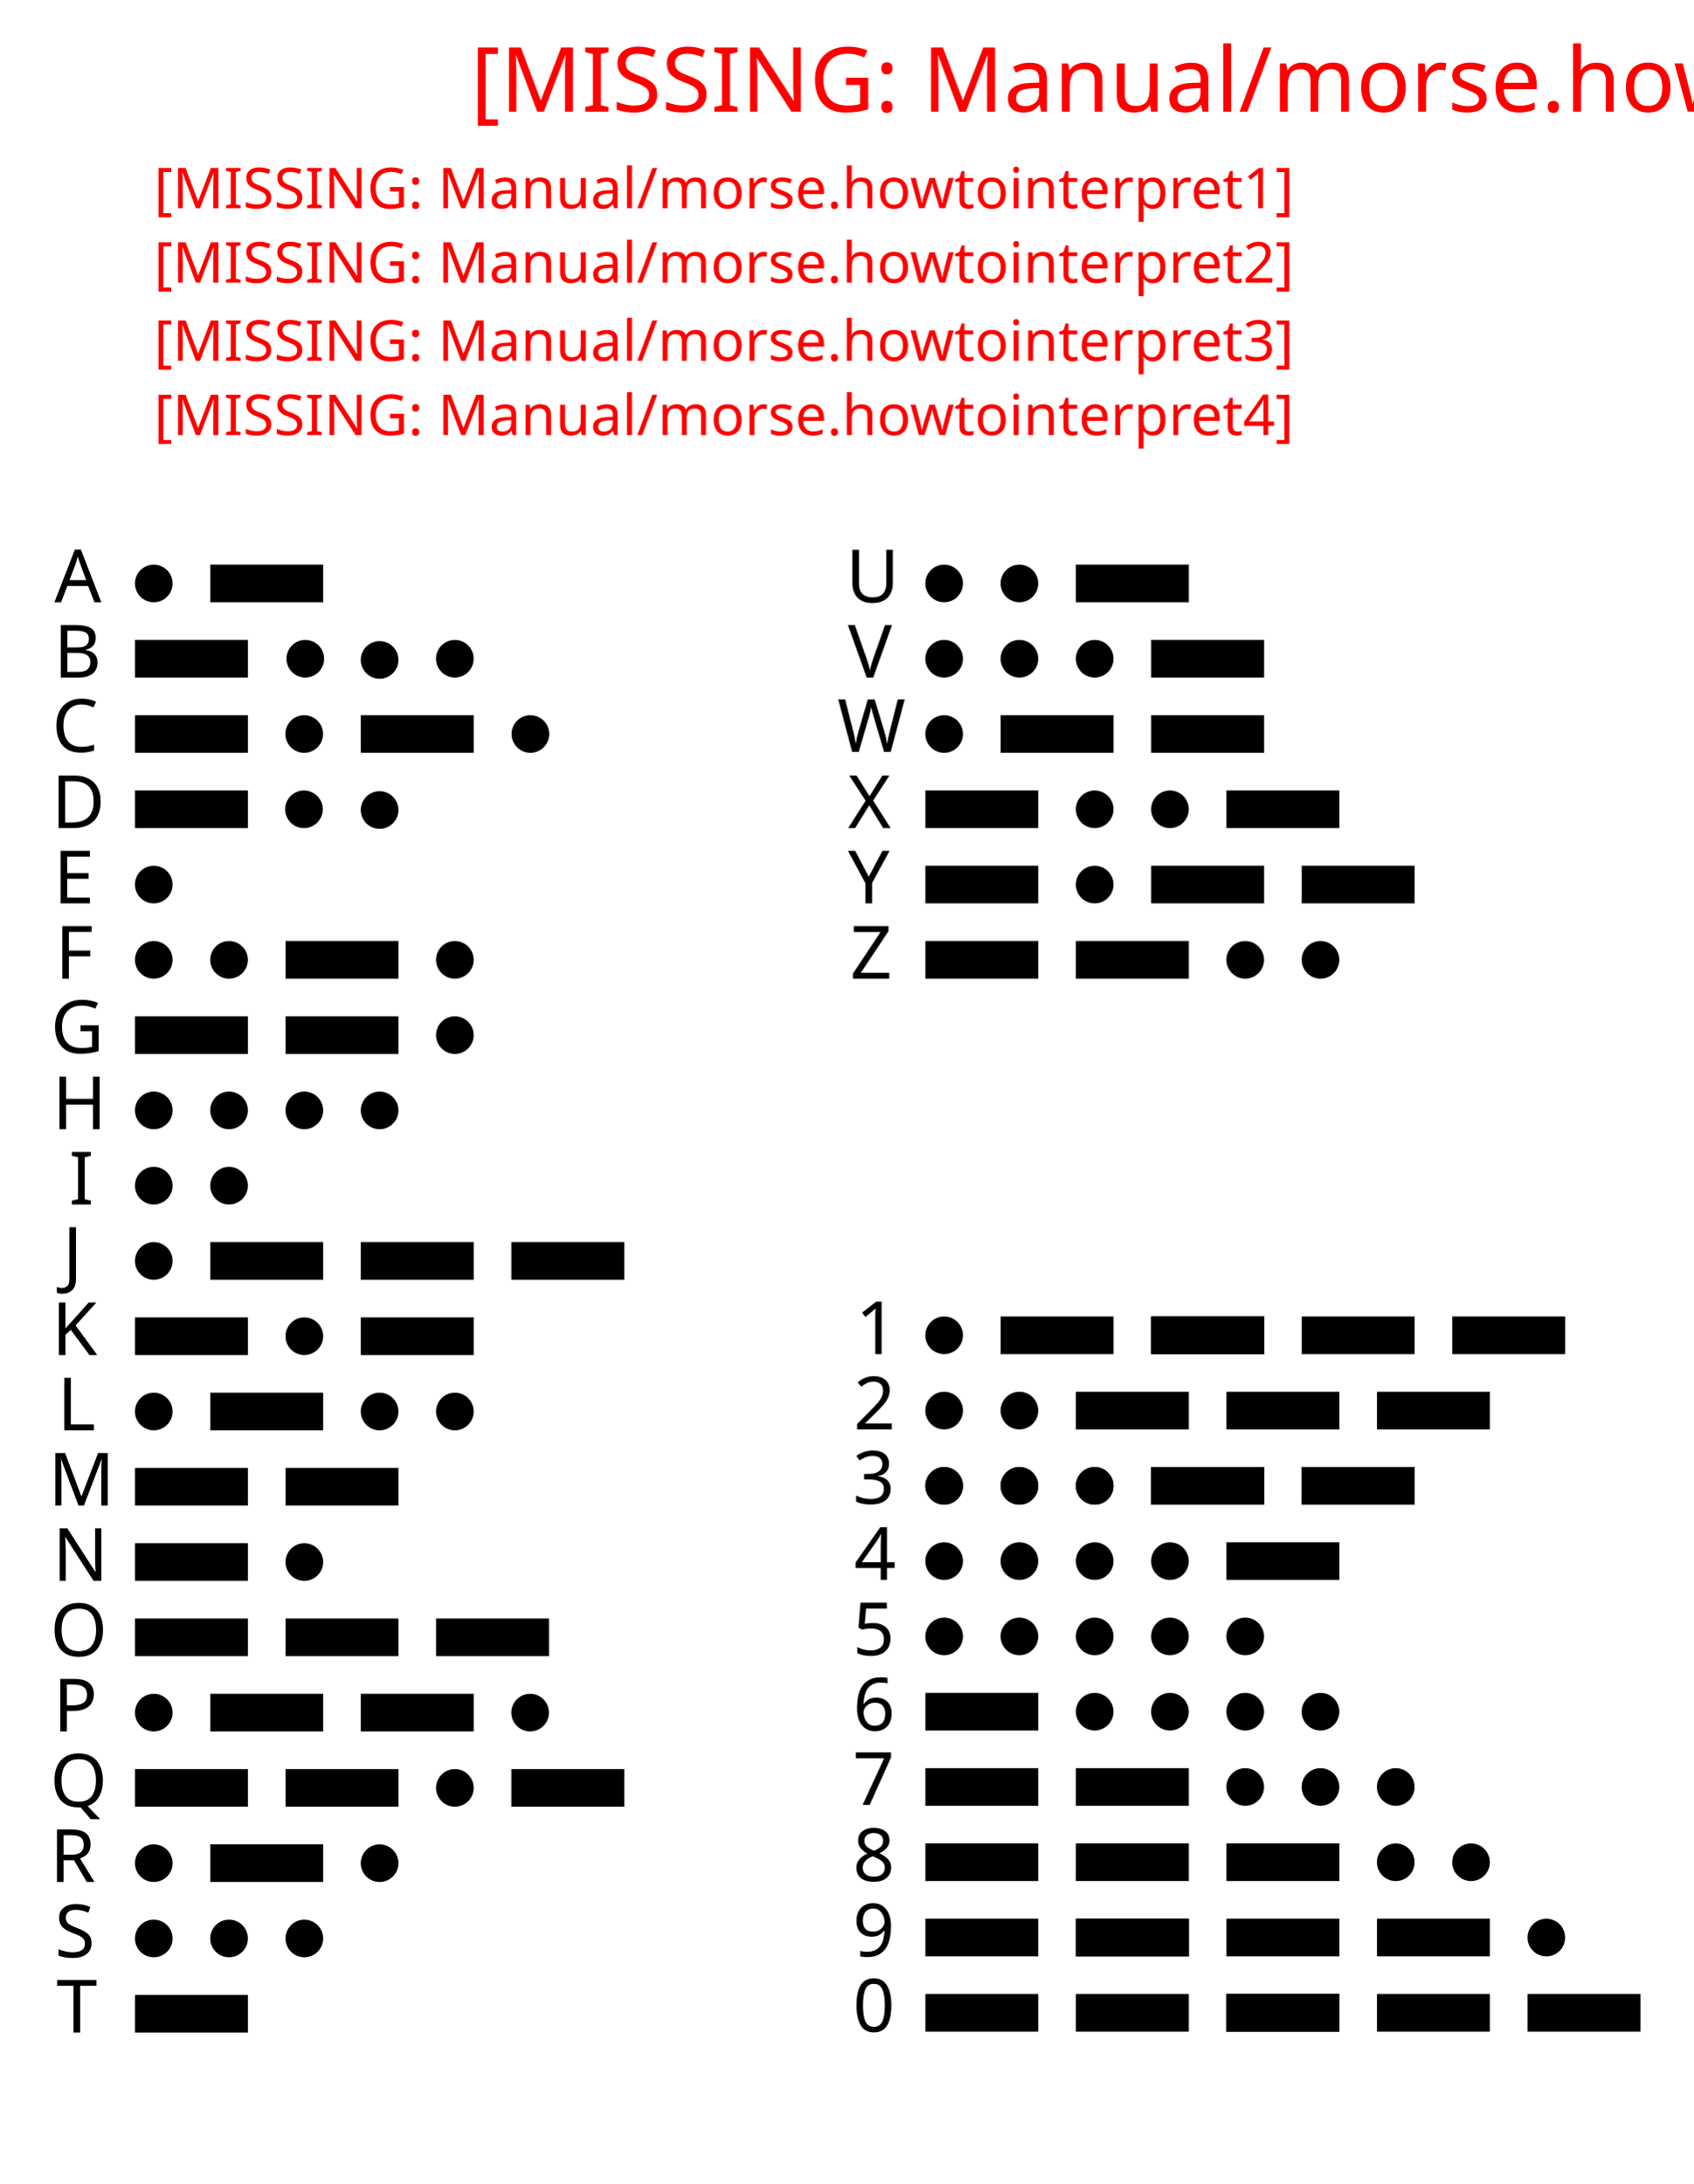
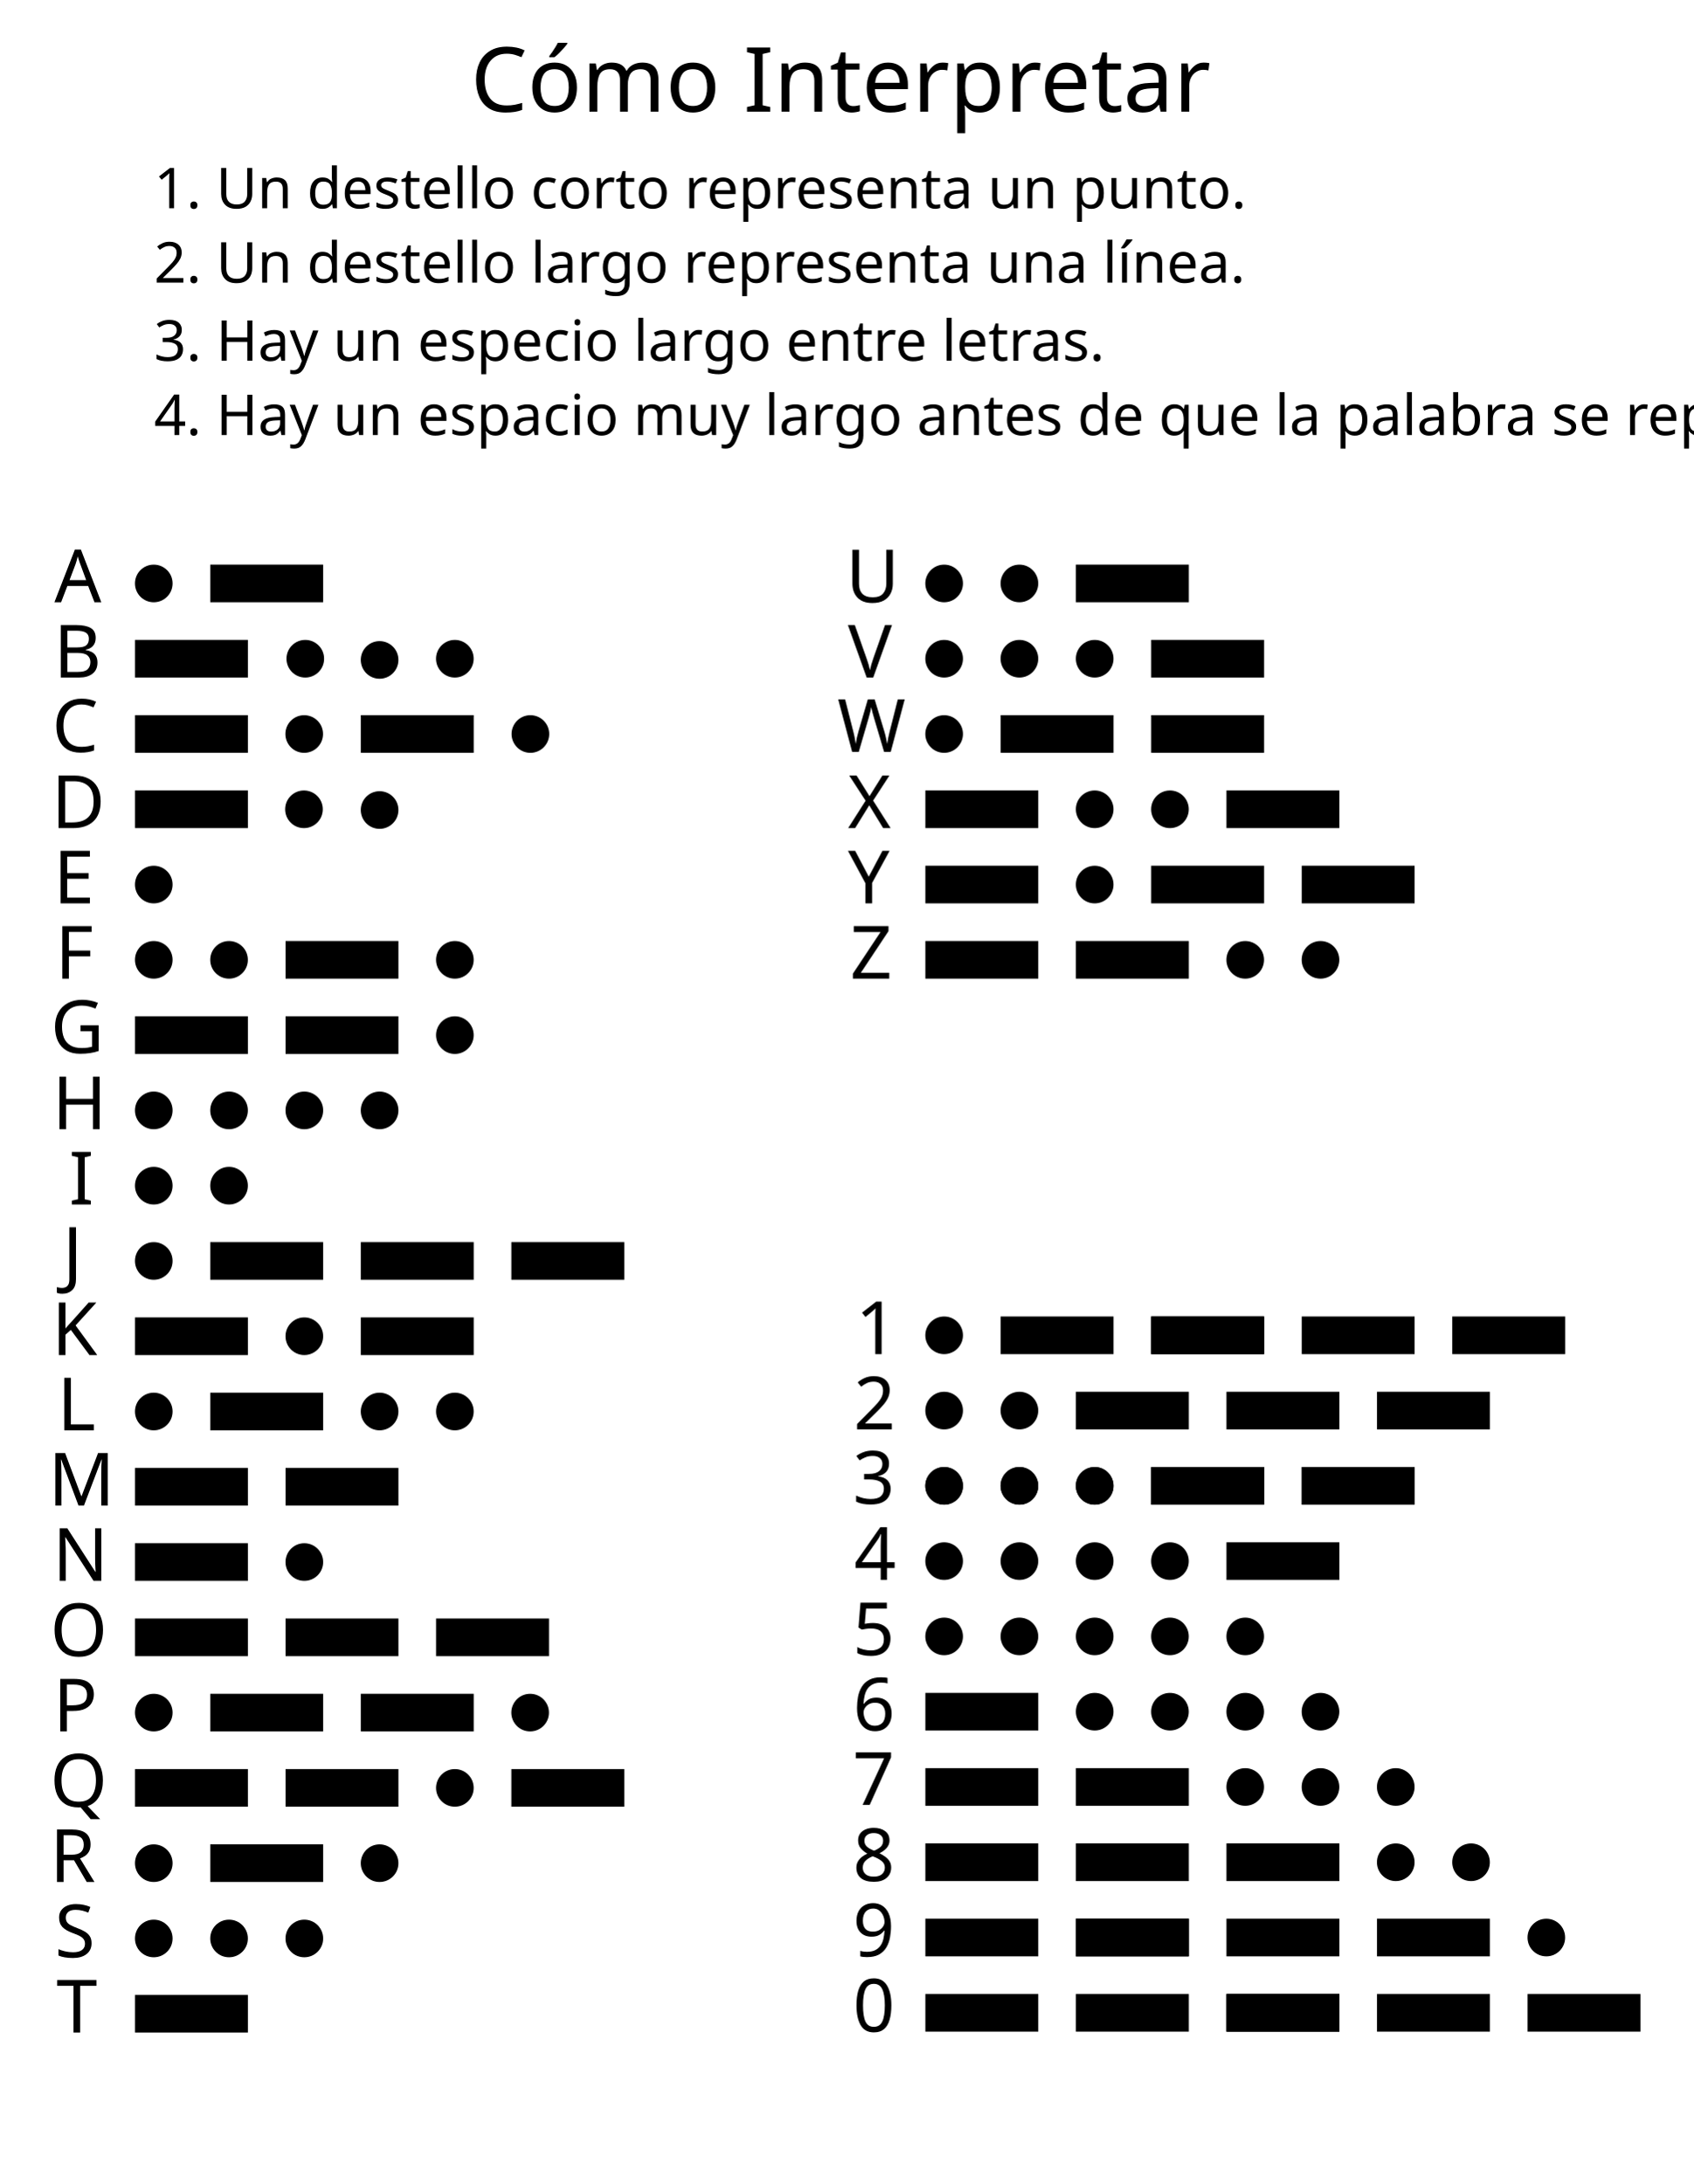
<svg xmlns="http://www.w3.org/2000/svg" xmlns:xlink="http://www.w3.org/1999/xlink" version="1.0" width="450" height="580" viewBox="0 0 414.772 500.994" id="Layer_2" xml:space="preserve">
  <defs id="defs3017" />
-   <g id="g2643" font-family="sans-serif">
-     <text x="115.249" y="10.538" id="text2872" style="font-size:22px;font-family:Special Elite, Sans-Serif;" fill="#ff0000">[MISSING: Manual/morse.howtointerpretheader]</text>
-     <text xml:space="preserve" style="font-size:15px;font-style:normal;line-height:200%;letter-spacing:0px;word-spacing:0px;fill:#000000;fill-opacity:1;stroke:none;font-family:Special Elite, Sans-Serif" x="40.912" y="55.327" id="text3464" transform="matrix(0.9217156,0,0,0.9217156,0,-16.80051)" font-family="sans-serif">
-       <tspan id="tspan3466" x="40.912" y="55.327" fill="#ff0000">[MISSING: Manual/morse.howtointerpret1]</tspan>
-       <tspan x="40.912" y="75.077" id="tspan3468" fill="#ff0000">[MISSING: Manual/morse.howtointerpret2]</tspan>
-       <tspan x="40.912" y="95.827" id="tspan3470" fill="#ff0000">[MISSING: Manual/morse.howtointerpret3]</tspan>
-       <tspan x="40.912" y="115.577" id="tspan3472" fill="#ff0000">[MISSING: Manual/morse.howtointerpret4]</tspan>
+   <g id="g2643">
+     <text x="115.249" y="10.538" id="text2872" style="font-size:22px;font-family:Special Elite, Sans-Serif;">Cómo Interpretar</text>
+     <text xml:space="preserve" style="font-size:15px;font-style:normal;line-height:200%;letter-spacing:0px;word-spacing:0px;fill:#000000;fill-opacity:1;stroke:none;font-family:Special Elite, Sans-Serif" x="40.912" y="55.327" id="text3464" transform="matrix(0.9217156,0,0,0.9217156,0,-16.80051)">
+       <tspan id="tspan3466" x="40.912" y="55.327">1. Un destello corto representa un punto.</tspan>
+       <tspan x="40.912" y="75.077" id="tspan3468">2. Un destello largo representa una línea.</tspan>
+       <tspan x="40.912" y="95.827" id="tspan3470">3. Hay un especio largo entre letras.</tspan>
+       <tspan x="40.912" y="115.577" id="tspan3472">4. Hay un espacio muy largo antes de que la palabra se repita.</tspan>
    </text>
  </g>
  <g transform="translate(-3.816479,0)" id="g3272">
    <g transform="translate(-18.43432,0)" id="g3132">
      <circle cx="39.4" cy="141.48" r="3.555" transform="matrix(1.296365,0,0,1.296365,202.3859,-57.34044)" id="circle3554" />
      <rect width="27.651" height="9.217" x="285.732" y="121.457" id="rect3556" />
      <circle cx="39.4" cy="141.48" r="3.555" transform="matrix(1.296365,0,0,1.296365,220.8202,-57.34044)" id="circle3558" />
      <circle cx="39.4" cy="141.48" r="3.555" transform="matrix(1.296365,0,0,1.296365,202.3859,-38.90613)" id="circle3560" />
      <circle cx="39.4" cy="141.48" r="3.555" transform="matrix(1.296365,0,0,1.296365,220.8202,-38.90613)" id="circle3562" />
      <circle cx="39.4" cy="141.48" r="3.555" transform="matrix(1.296365,0,0,1.296365,239.2545,-38.90613)" id="circle3564" />
      <rect width="27.651" height="9.217" x="304.166" y="139.891" id="rect3566" />
      <circle cx="39.4" cy="141.48" r="3.555" transform="matrix(1.296365,0,0,1.296365,202.3859,-20.47182)" id="circle3568" />
      <rect width="27.651" height="9.217" x="267.298" y="158.325" id="rect3570" />
      <rect width="27.651" height="9.217" x="304.166" y="158.325" id="rect3572" />
      <rect width="27.651" height="9.217" x="248.863" y="176.76" id="rect3574" />
      <circle cx="39.4" cy="141.48" r="3.555" transform="matrix(1.296365,0,0,1.296365,239.2545,-2.037504)" id="circle3576" />
      <circle cx="39.4" cy="141.48" r="3.555" transform="matrix(1.296365,0,0,1.296365,257.6889,-2.037504)" id="circle3578" />
      <rect width="27.651" height="9.217" x="322.6" y="176.76" id="rect3580" />
      <rect width="27.651" height="9.217" x="248.863" y="195.194" id="rect3588" />
      <rect width="27.651" height="9.217" x="304.166" y="195.194" id="rect3590" />
      <rect width="27.651" height="9.217" x="341.035" y="195.194" id="rect3592" />
      <circle cx="39.4" cy="141.48" r="3.555" transform="matrix(1.296365,0,0,1.296365,239.2545,16.39681)" id="circle3594" />
      <rect width="27.651" height="9.217" x="248.863" y="213.628" id="rect3596" />
      <rect width="27.651" height="9.217" x="285.732" y="213.628" id="rect3598" />
      <circle cx="39.4" cy="141.48" r="3.555" transform="matrix(1.296365,0,0,1.296365,276.1232,34.83112)" id="circle3600" />
      <circle cx="39.4" cy="141.48" r="3.555" transform="matrix(1.296365,0,0,1.296365,294.5575,34.83112)" id="circle3602" />
      <g transform="translate(-1.849737,0)" id="g2615">
        <text x="231.225" y="130.674" id="text3604" xml:space="preserve" style="font-size:18px;font-family:Special Elite, Sans-Serif">U</text>
        <text x="231.748" y="149.108" id="text3608" xml:space="preserve" style="font-size:18px;font-family:Special Elite, Sans-Serif">V</text>
        <text x="229.155" y="167.318" id="text3612" xml:space="preserve" style="font-size:18px;font-family:Special Elite, Sans-Serif">W</text>
        <text x="231.734" y="185.977" id="text3616" xml:space="preserve" style="font-size:18px;font-family:Special Elite, Sans-Serif">X</text>
        <text x="231.761" y="204.411" id="text3620" xml:space="preserve" style="font-size:18px;font-family:Special Elite, Sans-Serif">Y</text>
        <text x="232.279" y="222.846" id="text3624" xml:space="preserve" style="font-size:18px;font-family:Special Elite, Sans-Serif">Z</text>
      </g>
    </g>
    <g id="g3169">
      <circle cx="39.4" cy="141.48" r="3.555" transform="matrix(1.296365,0,0,1.296365,-9.608658,-57.34044)" id="circle2870" />
      <rect width="27.651" height="9.217" x="55.303" y="121.457" id="rect3010" />
      <circle cx="39.4" cy="141.48" r="3.555" transform="matrix(1.296365,0,0,1.296365,27.49629,-38.90613)" id="circle3324" />
      <circle cx="39.4" cy="141.48" r="3.555" transform="matrix(1.296365,0,0,1.296365,45.69428,-38.61128)" id="circle3326" />
      <circle cx="39.4" cy="141.48" r="3.555" transform="matrix(1.296365,0,0,1.296365,64.12268,-38.90613)" id="circle3328" />
      <rect width="27.651" height="9.217" x="36.869" y="158.325" id="rect3330" />
      <circle cx="39.4" cy="141.48" r="3.555" transform="matrix(1.296365,0,0,1.296365,27.23125,-20.47181)" id="circle3332" />
      <rect width="27.651" height="9.217" x="92.172" y="158.325" id="rect3334" />
      <circle cx="39.4" cy="141.48" r="3.555" transform="matrix(1.296365,0,0,1.296365,82.62363,-20.47181)" id="circle3336" />
      <rect width="27.651" height="9.217" x="36.869" y="176.76" id="rect3338" />
      <circle cx="39.4" cy="141.48" r="3.555" transform="matrix(1.296365,0,0,1.296365,27.17162,-2.037504)" id="circle3340" />
      <circle cx="39.4" cy="141.48" r="3.555" transform="matrix(1.296365,0,0,1.296365,45.69428,-1.859714)" id="circle3342" />
      <circle cx="39.4" cy="141.48" r="3.555" transform="matrix(1.296365,0,0,1.296365,-9.608658,16.39681)" id="circle3412" />
      <circle cx="39.4" cy="141.48" r="3.555" transform="matrix(1.296365,0,0,1.296365,-9.608657,34.83112)" id="circle3414" />
      <circle cx="39.4" cy="141.48" r="3.555" transform="matrix(1.296365,0,0,1.296365,8.825654,34.83112)" id="circle3416" />
      <rect width="27.651" height="9.217" x="73.737" y="213.628" id="rect3420" />
      <circle cx="39.4" cy="141.48" r="3.555" transform="matrix(1.296365,0,0,1.296365,64.12859,34.83112)" id="circle3422" />
      <rect width="27.651" height="9.217" x="36.869" y="232.063" id="rect3424" />
      <rect width="27.651" height="9.217" x="73.737" y="232.063" id="rect3426" />
      <circle cx="39.4" cy="141.48" r="3.555" transform="matrix(1.296365,0,0,1.296365,64.12859,53.26543)" id="circle3428" />
      <circle cx="39.4" cy="141.48" r="3.555" transform="matrix(1.296365,0,0,1.296365,-9.608658,71.69974)" id="circle3458" />
      <circle cx="39.4" cy="141.48" r="3.555" transform="matrix(1.296365,0,0,1.296365,8.825653,71.69974)" id="circle3460" />
      <circle cx="39.4" cy="141.48" r="3.555" transform="matrix(1.296365,0,0,1.296365,27.25997,71.69974)" id="circle3462" />
      <circle cx="39.4" cy="141.48" r="3.555" transform="matrix(1.296365,0,0,1.296365,45.69428,71.69974)" id="circle3464" />
      <circle cx="39.4" cy="141.48" r="3.555" transform="matrix(1.296365,0,0,1.296365,-9.608658,90.13405)" id="circle3466" />
      <circle cx="39.4" cy="141.48" r="3.555" transform="matrix(1.296365,0,0,1.296365,8.825654,90.13405)" id="circle3468" />
      <circle cx="39.4" cy="141.48" r="3.555" transform="matrix(1.296365,0,0,1.296365,-9.608658,108.5684)" id="circle3470" />
      <rect width="27.651" height="9.217" x="55.303" y="287.366" id="rect3472" />
      <rect width="27.651" height="9.217" x="92.172" y="287.366" id="rect3474" />
      <rect width="27.651" height="9.217" x="129.04" y="287.366" id="rect3476" />
      <rect width="27.651" height="9.217" x="36.869" y="305.8" id="rect3478" />
      <circle cx="39.4" cy="141.48" r="3.555" transform="matrix(1.296365,0,0,1.296365,27.25997,127.0027)" id="circle3480" />
      <rect width="27.651" height="9.217" x="92.172" y="305.8" id="rect3482" />
      <circle cx="39.4" cy="141.48" r="3.555" transform="matrix(1.296365,0,0,1.296365,-9.608658,145.437)" id="circle3484" />
      <rect width="27.651" height="9.217" x="55.303" y="324.234" id="rect3486" />
      <circle cx="39.4" cy="141.48" r="3.555" transform="matrix(1.296365,0,0,1.296365,45.69428,145.437)" id="circle3488" />
      <circle cx="39.4" cy="141.48" r="3.555" transform="matrix(1.296365,0,0,1.296365,64.12859,145.437)" id="circle3490" />
      <rect width="27.651" height="9.217" x="36.869" y="342.669" id="rect3492" />
      <rect width="27.651" height="9.217" x="73.737" y="342.669" id="rect3494" />
      <rect width="27.651" height="9.217" x="36.869" y="361.103" id="rect3496" />
      <circle cx="39.4" cy="141.48" r="3.555" transform="matrix(1.296365,0,0,1.296365,27.25997,182.3056)" id="circle3498" />
      <rect width="27.651" height="9.217" x="36.869" y="379.537" id="rect3500" />
      <rect width="27.651" height="9.217" x="73.737" y="379.537" id="rect3502" />
      <rect width="27.651" height="9.217" x="110.606" y="379.537" id="rect3504" />
      <circle cx="39.4" cy="141.48" r="3.555" transform="matrix(1.296365,0,0,1.296365,-9.608658,219.1742)" id="circle3506" />
      <rect width="27.651" height="9.217" x="55.303" y="397.971" id="rect3508" />
      <rect width="27.651" height="9.217" x="92.172" y="397.971" id="rect3510" />
      <circle cx="39.4" cy="141.48" r="3.555" transform="matrix(1.296365,0,0,1.296365,82.5629,219.1742)" id="circle3512" />
      <rect width="27.651" height="9.217" x="36.869" y="416.406" id="rect3514" />
      <rect width="27.651" height="9.217" x="73.737" y="416.406" id="rect3516" />
      <circle cx="39.4" cy="141.48" r="3.555" transform="matrix(1.296365,0,0,1.296365,64.12859,237.6085)" id="circle3518" />
      <rect width="27.651" height="9.217" x="129.04" y="416.406" id="rect3520" />
      <circle cx="39.4" cy="141.48" r="3.555" transform="matrix(1.296365,0,0,1.296365,-9.608657,256.0428)" id="circle3522" />
      <rect width="27.651" height="9.217" x="55.303" y="434.84" id="rect3524" />
      <circle cx="39.4" cy="141.48" r="3.555" transform="matrix(1.296365,0,0,1.296365,45.69428,256.0428)" id="circle3526" />
      <circle cx="39.4" cy="141.48" r="3.555" transform="matrix(1.296365,0,0,1.296365,27.25997,274.4772)" id="circle3528" />
      <circle cx="39.4" cy="141.48" r="3.555" transform="matrix(1.296365,0,0,1.296365,8.825654,274.4772)" id="circle3530" />
      <circle cx="39.4" cy="141.48" r="3.555" transform="matrix(1.296365,0,0,1.296365,-9.608657,274.4772)" id="circle3532" />
      <rect width="27.651" height="9.217" x="36.869" y="471.709" id="rect3534" />
      <g id="g2573">
        <text x="17.138" y="130.674" id="text3309" xml:space="preserve" style="font-size:18px;font-family:Special Elite, Sans-Serif">A</text>
        <text x="16.954" y="149.108" id="text3344" xml:space="preserve" style="font-size:18px;font-family:Special Elite, Sans-Serif">B</text>
        <text x="16.535" y="167.318" id="text3350" xml:space="preserve" style="font-size:18px;font-family:Special Elite, Sans-Serif">C</text>
        <text x="16.409" y="185.977" id="text3356" xml:space="preserve" style="font-size:18px;font-family:Special Elite, Sans-Serif">D</text>
        <text x="16.904" y="204.411" id="text3360" xml:space="preserve" style="font-size:18px;font-family:Special Elite, Sans-Serif">E</text>
        <text x="17.323" y="222.846" id="text3364" xml:space="preserve" style="font-size:18px;font-family:Special Elite, Sans-Serif">F</text>
        <text x="16.202" y="241.055" id="text3368" xml:space="preserve" style="font-size:18px;font-family:Special Elite, Sans-Serif">G</text>
        <text x="16.634" y="259.714" id="text3372" xml:space="preserve" style="font-size:18px;font-family:Special Elite, Sans-Serif">H</text>
        <text x="20.694" y="278.148" id="text3376" xml:space="preserve" style="font-size:18px;font-family:Special Elite, Sans-Serif">I</text>
        <text x="19.145" y="296.583" id="text3380" xml:space="preserve" style="font-size:18px;font-family:Special Elite, Sans-Serif">J</text>
        <text x="16.481" y="315.017" id="text3384" xml:space="preserve" style="font-size:18px;font-family:Special Elite, Sans-Serif">K</text>
        <text x="17.813" y="333.451" id="text3388" xml:space="preserve" style="font-size:18px;font-family:Special Elite, Sans-Serif">L</text>
        <text x="15.621" y="351.886" id="text3392" xml:space="preserve" style="font-size:18px;font-family:Special Elite, Sans-Serif">M</text>
        <text x="16.684" y="370.32" id="text3396" xml:space="preserve" style="font-size:18px;font-family:Special Elite, Sans-Serif">N</text>
        <text x="16.085" y="388.754" id="text3400" xml:space="preserve" style="font-size:18px;font-family:Special Elite, Sans-Serif">O</text>
        <text x="16.058" y="425.623" id="text3404" xml:space="preserve" style="font-size:18px;font-family:Special Elite, Sans-Serif">Q</text>
        <text x="16.828" y="407.189" id="text3408" xml:space="preserve" style="font-size:18px;font-family:Special Elite, Sans-Serif">P</text>
        <text x="16.022" y="444.057" id="text3536" xml:space="preserve" style="font-size:18px;font-family:Special Elite, Sans-Serif">R</text>
        <text x="17.206" y="462.492" id="text3540" xml:space="preserve" style="font-size:18px;font-family:Special Elite, Sans-Serif">S</text>
        <text x="17.624" y="480.926" id="text3544" xml:space="preserve" style="font-size:18px;font-family:Special Elite, Sans-Serif">T</text>
      </g>
      <use transform="translate(-18.43431,18.43431)" id="use2703" x="0" y="0" width="414.772" height="500.994" xlink:href="#rect3010" />
    </g>
    <g transform="translate(-18.43431,64.2951)" id="g3051">
      <use transform="translate(211.9946,119.823)" id="use2707" x="0" y="0" width="414.772" height="500.994" xlink:href="#rect3010" />
      <use transform="translate(248.8632,119.823)" id="use2709" x="0" y="0" width="414.772" height="500.994" xlink:href="#rect3010" />
      <use id="use2711" x="0" y="0" width="414.772" height="500.994" xlink:href="#use2709" />
      <use transform="translate(285.7318,119.823)" id="use2713" x="0" y="0" width="414.772" height="500.994" xlink:href="#rect3010" />
      <use transform="translate(322.6005,119.823)" id="use2715" x="0" y="0" width="414.772" height="500.994" xlink:href="#rect3010" />
      <use transform="translate(211.9946,119.823)" id="use2717" x="0" y="0" width="414.772" height="500.994" xlink:href="#circle2870" />
      <use transform="translate(211.9946,138.2573)" id="use2719" x="0" y="0" width="414.772" height="500.994" xlink:href="#circle2870" />
      <use transform="translate(230.4289,138.2573)" id="use2721" x="0" y="0" width="414.772" height="500.994" xlink:href="#circle2870" />
      <use transform="translate(230.4289,138.2573)" id="use2723" x="0" y="0" width="414.772" height="500.994" xlink:href="#rect3010" />
      <use transform="translate(267.2975,138.2573)" id="use2725" x="0" y="0" width="414.772" height="500.994" xlink:href="#rect3010" />
      <use transform="translate(304.1661,138.2573)" id="use2727" x="0" y="0" width="414.772" height="500.994" xlink:href="#rect3010" />
      <use transform="translate(211.9946,156.6916)" id="use2779" x="0" y="0" width="414.772" height="500.994" xlink:href="#circle2870" />
      <use transform="translate(18.43431,4.0522843e-6)" id="use2781" x="0" y="0" width="414.772" height="500.994" xlink:href="#use2779" />
      <use transform="translate(18.43431,0)" id="use2783" x="0" y="0" width="414.772" height="500.994" xlink:href="#use2781" />
      <use transform="translate(18.43431,18.43431)" id="use2785" x="0" y="0" width="414.772" height="500.994" xlink:href="#use2723" />
      <use transform="translate(36.86862,9.8155382e-8)" id="use2787" x="0" y="0" width="414.772" height="500.994" xlink:href="#use2785" />
      <use transform="translate(2.324722e-7,18.43431)" id="use2789" x="0" y="0" width="414.772" height="500.994" xlink:href="#use2779" />
      <use transform="translate(18.43431,7.8636818e-8)" id="use2791" x="0" y="0" width="414.772" height="500.994" xlink:href="#use2789" />
      <use transform="translate(18.43431,0)" id="use2793" x="0" y="0" width="414.772" height="500.994" xlink:href="#use2791" />
      <use transform="translate(18.43431,0)" id="use2795" x="0" y="0" width="414.772" height="500.994" xlink:href="#use2793" />
      <use transform="translate(18.43431,18.43431)" id="use2797" x="0" y="0" width="414.772" height="500.994" xlink:href="#use2785" />
      <use transform="translate(-2.3247221e-7,18.43431)" id="use2799" x="0" y="0" width="414.772" height="500.994" xlink:href="#use2789" />
      <use transform="translate(18.43431,-4.2724257e-8)" id="use2801" x="0" y="0" width="414.772" height="500.994" xlink:href="#use2799" />
      <use transform="translate(18.43431,0)" id="use2803" x="0" y="0" width="414.772" height="500.994" xlink:href="#use2801" />
      <use transform="translate(18.43431,0)" id="use2805" x="0" y="0" width="414.772" height="500.994" xlink:href="#use2803" />
      <use transform="translate(18.43431,0)" id="use2807" x="0" y="0" width="414.772" height="500.994" xlink:href="#use2805" />
      <use transform="translate(36.86862,36.86862)" id="use2809" x="0" y="0" width="414.772" height="500.994" xlink:href="#use2789" />
      <use transform="translate(36.86862,36.86862)" id="use2811" x="0" y="0" width="414.772" height="500.994" xlink:href="#use2791" />
      <use transform="translate(36.86862,36.86862)" id="use2813" x="0" y="0" width="414.772" height="500.994" xlink:href="#use2793" />
      <use transform="translate(36.86862,36.86862)" id="use2815" x="0" y="0" width="414.772" height="500.994" xlink:href="#use2795" />
      <use transform="translate(-73.73725,36.86862)" id="use2817" x="0" y="0" width="414.772" height="500.994" xlink:href="#use2797" />
      <use id="use2819" x="0" y="0" width="414.772" height="500.994" xlink:href="#use2779" />
      <use id="use2821" x="0" y="0" width="414.772" height="500.994" xlink:href="#use2781" />
      <use id="use2823" x="0" y="0" width="414.772" height="500.994" xlink:href="#use2783" />
      <use id="use2825" x="0" y="0" width="414.772" height="500.994" xlink:href="#use2785" />
      <use id="use2827" x="0" y="0" width="414.772" height="500.994" xlink:href="#use2787" />
      <use transform="translate(73.73724,73.73725)" id="use2829" x="0" y="0" width="414.772" height="500.994" xlink:href="#use2779" />
      <use transform="translate(73.73724,73.73724)" id="use2831" x="0" y="0" width="414.772" height="500.994" xlink:href="#use2781" />
      <use transform="translate(73.73724,73.73724)" id="use2833" x="0" y="0" width="414.772" height="500.994" xlink:href="#use2783" />
      <use transform="translate(-55.30293,73.73724)" id="use2845" x="0" y="0" width="414.772" height="500.994" xlink:href="#use2825" />
      <use transform="translate(-55.30293,73.73725)" id="use2847" x="0" y="0" width="414.772" height="500.994" xlink:href="#use2827" />
      <use transform="translate(36.86862,18.43431)" id="use2849" x="0" y="0" width="414.772" height="500.994" xlink:href="#use2829" />
      <use transform="translate(36.86862,18.43431)" id="use2851" x="0" y="0" width="414.772" height="500.994" xlink:href="#use2831" />
      <use transform="translate(36.86862,18.43431)" id="use2855" x="0" y="0" width="414.772" height="500.994" xlink:href="#use2845" />
      <use transform="translate(36.86862,18.43431)" id="use2857" x="0" y="0" width="414.772" height="500.994" xlink:href="#use2847" />
      <use transform="translate(-36.86862,3.3648014e-7)" id="use2859" x="0" y="0" width="414.772" height="500.994" xlink:href="#use2855" />
      <use transform="translate(-18.43432,147.4745)" id="use2861" x="0" y="0" width="414.772" height="500.994" xlink:href="#use2707" />
      <use transform="translate(-18.43432,147.4745)" id="use2863" x="0" y="0" width="414.772" height="500.994" xlink:href="#use2709" />
      <use transform="translate(-18.43432,147.4745)" id="use2865" x="0" y="0" width="414.772" height="500.994" xlink:href="#use2711" />
      <use transform="translate(-18.43432,147.4745)" id="use2867" x="0" y="0" width="414.772" height="500.994" xlink:href="#use2713" />
      <use transform="translate(-18.43432,147.4745)" id="use2869" x="0" y="0" width="414.772" height="500.994" xlink:href="#use2715" />
      <use transform="translate(-110.6059,18.4343)" id="use2873" x="0" y="0" width="414.772" height="500.994" xlink:href="#use2869" />
      <use transform="translate(18.43431,18.43431)" id="use2875" x="0" y="0" width="414.772" height="500.994" xlink:href="#use2851" />
      <use transform="translate(36.86863,18.4343)" id="use2877" x="0" y="0" width="414.772" height="500.994" xlink:href="#use2861" />
      <use transform="translate(36.86863,18.4343)" id="use2879" x="0" y="0" width="414.772" height="500.994" xlink:href="#use2863" />
      <use transform="translate(36.86863,18.4343)" id="use2881" x="0" y="0" width="414.772" height="500.994" xlink:href="#use2865" />
      <use transform="translate(36.86863,18.4343)" id="use2883" x="0" y="0" width="414.772" height="500.994" xlink:href="#use2867" />
      <use transform="translate(36.86863,18.4343)" id="use2885" x="0" y="0" width="414.772" height="500.994" xlink:href="#use2869" />
      <g id="g3029">
        <text x="231.757" y="250.497" id="text2889" xml:space="preserve" style="font-size:18px;font-family:Special Elite, Sans-Serif">1</text>
        <text x="231.284" y="268.931" id="text2893" xml:space="preserve" style="font-size:18px;font-family:Special Elite, Sans-Serif">2</text>
        <text x="231.099" y="287.141" id="text2897" xml:space="preserve" style="font-size:18px;font-family:Special Elite, Sans-Serif">3</text>
        <text x="231.397" y="305.8" id="text2901" xml:space="preserve" style="font-size:18px;font-family:Special Elite, Sans-Serif">4</text>
        <text x="231.054" y="324.234" id="text2905" xml:space="preserve" style="font-size:18px;font-family:Special Elite, Sans-Serif">5</text>
        <text x="231.144" y="342.669" id="text2909" xml:space="preserve" style="font-size:18px;font-family:Special Elite, Sans-Serif">6</text>
        <text x="231.05" y="360.878" id="text2913" xml:space="preserve" style="font-size:18px;font-family:Special Elite, Sans-Serif">7</text>
        <text x="231.099" y="379.537" id="text2917" xml:space="preserve" style="font-size:18px;font-family:Special Elite, Sans-Serif">8</text>
        <text x="231.09" y="397.971" id="text2921" xml:space="preserve" style="font-size:18px;font-family:Special Elite, Sans-Serif">9</text>
        <text x="231.126" y="416.406" id="text2925" xml:space="preserve" style="font-size:18px;font-family:Special Elite, Sans-Serif">0</text>
      </g>
    </g>
  </g>
</svg>
